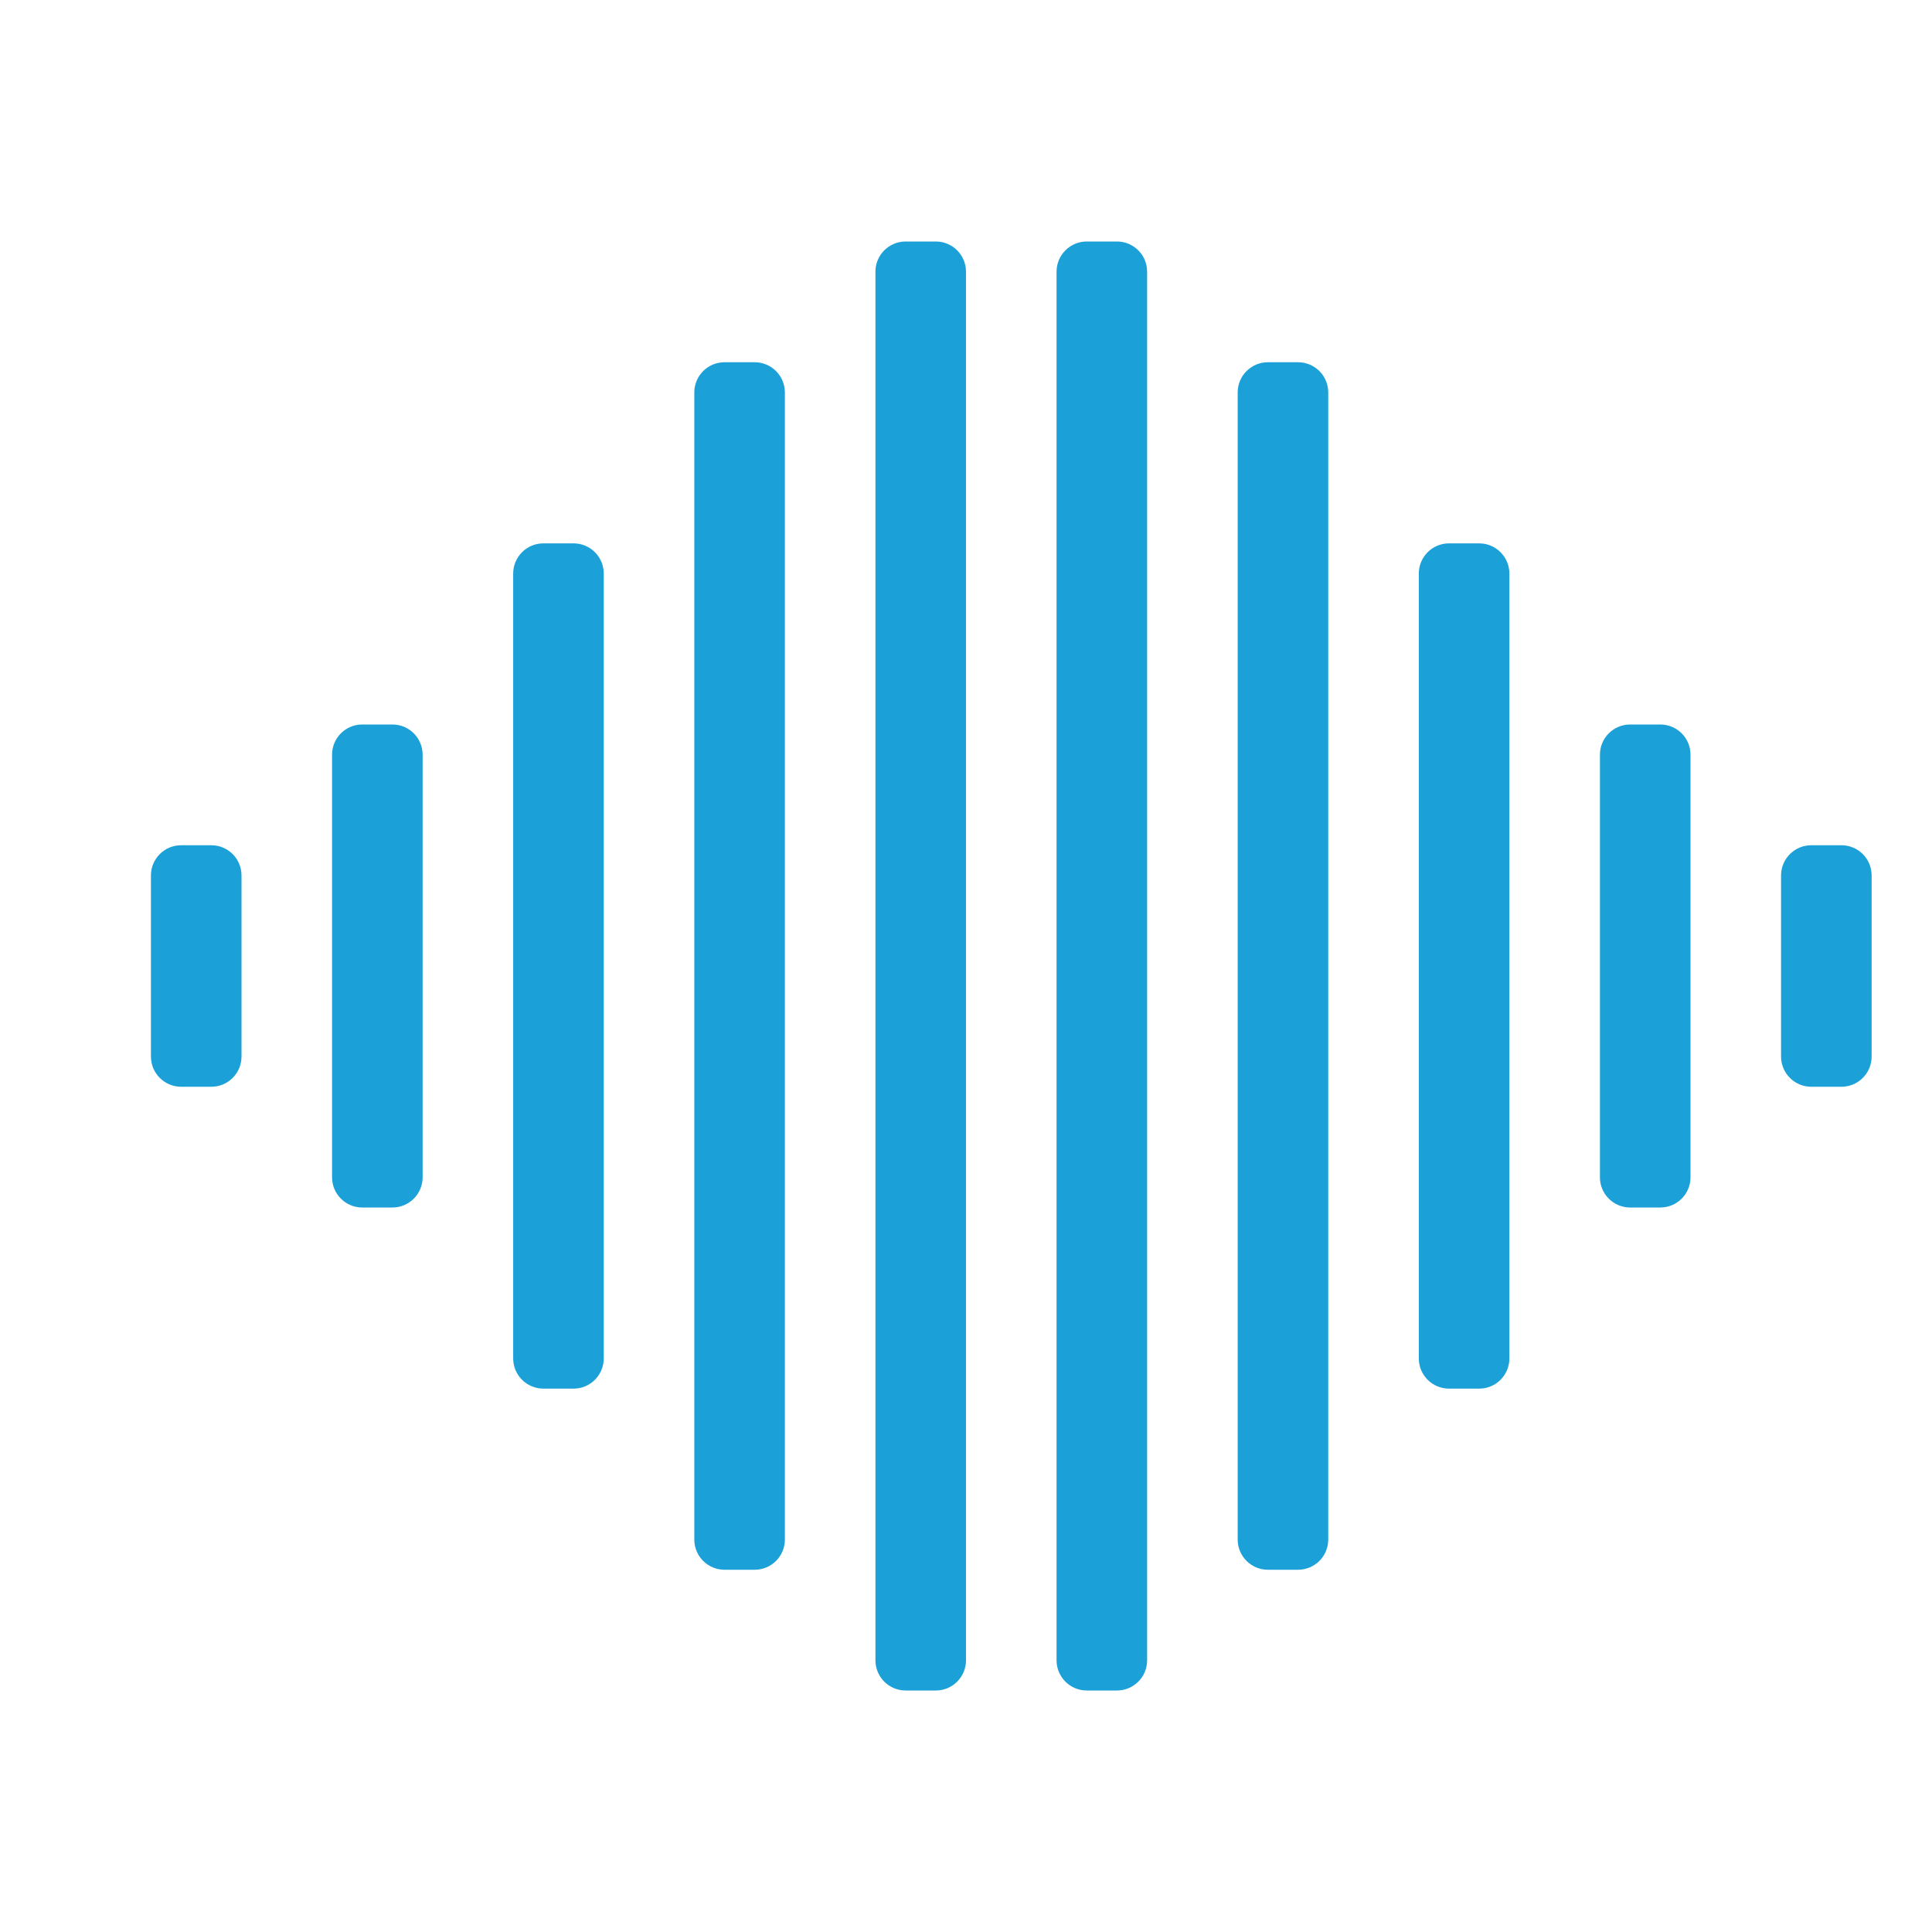
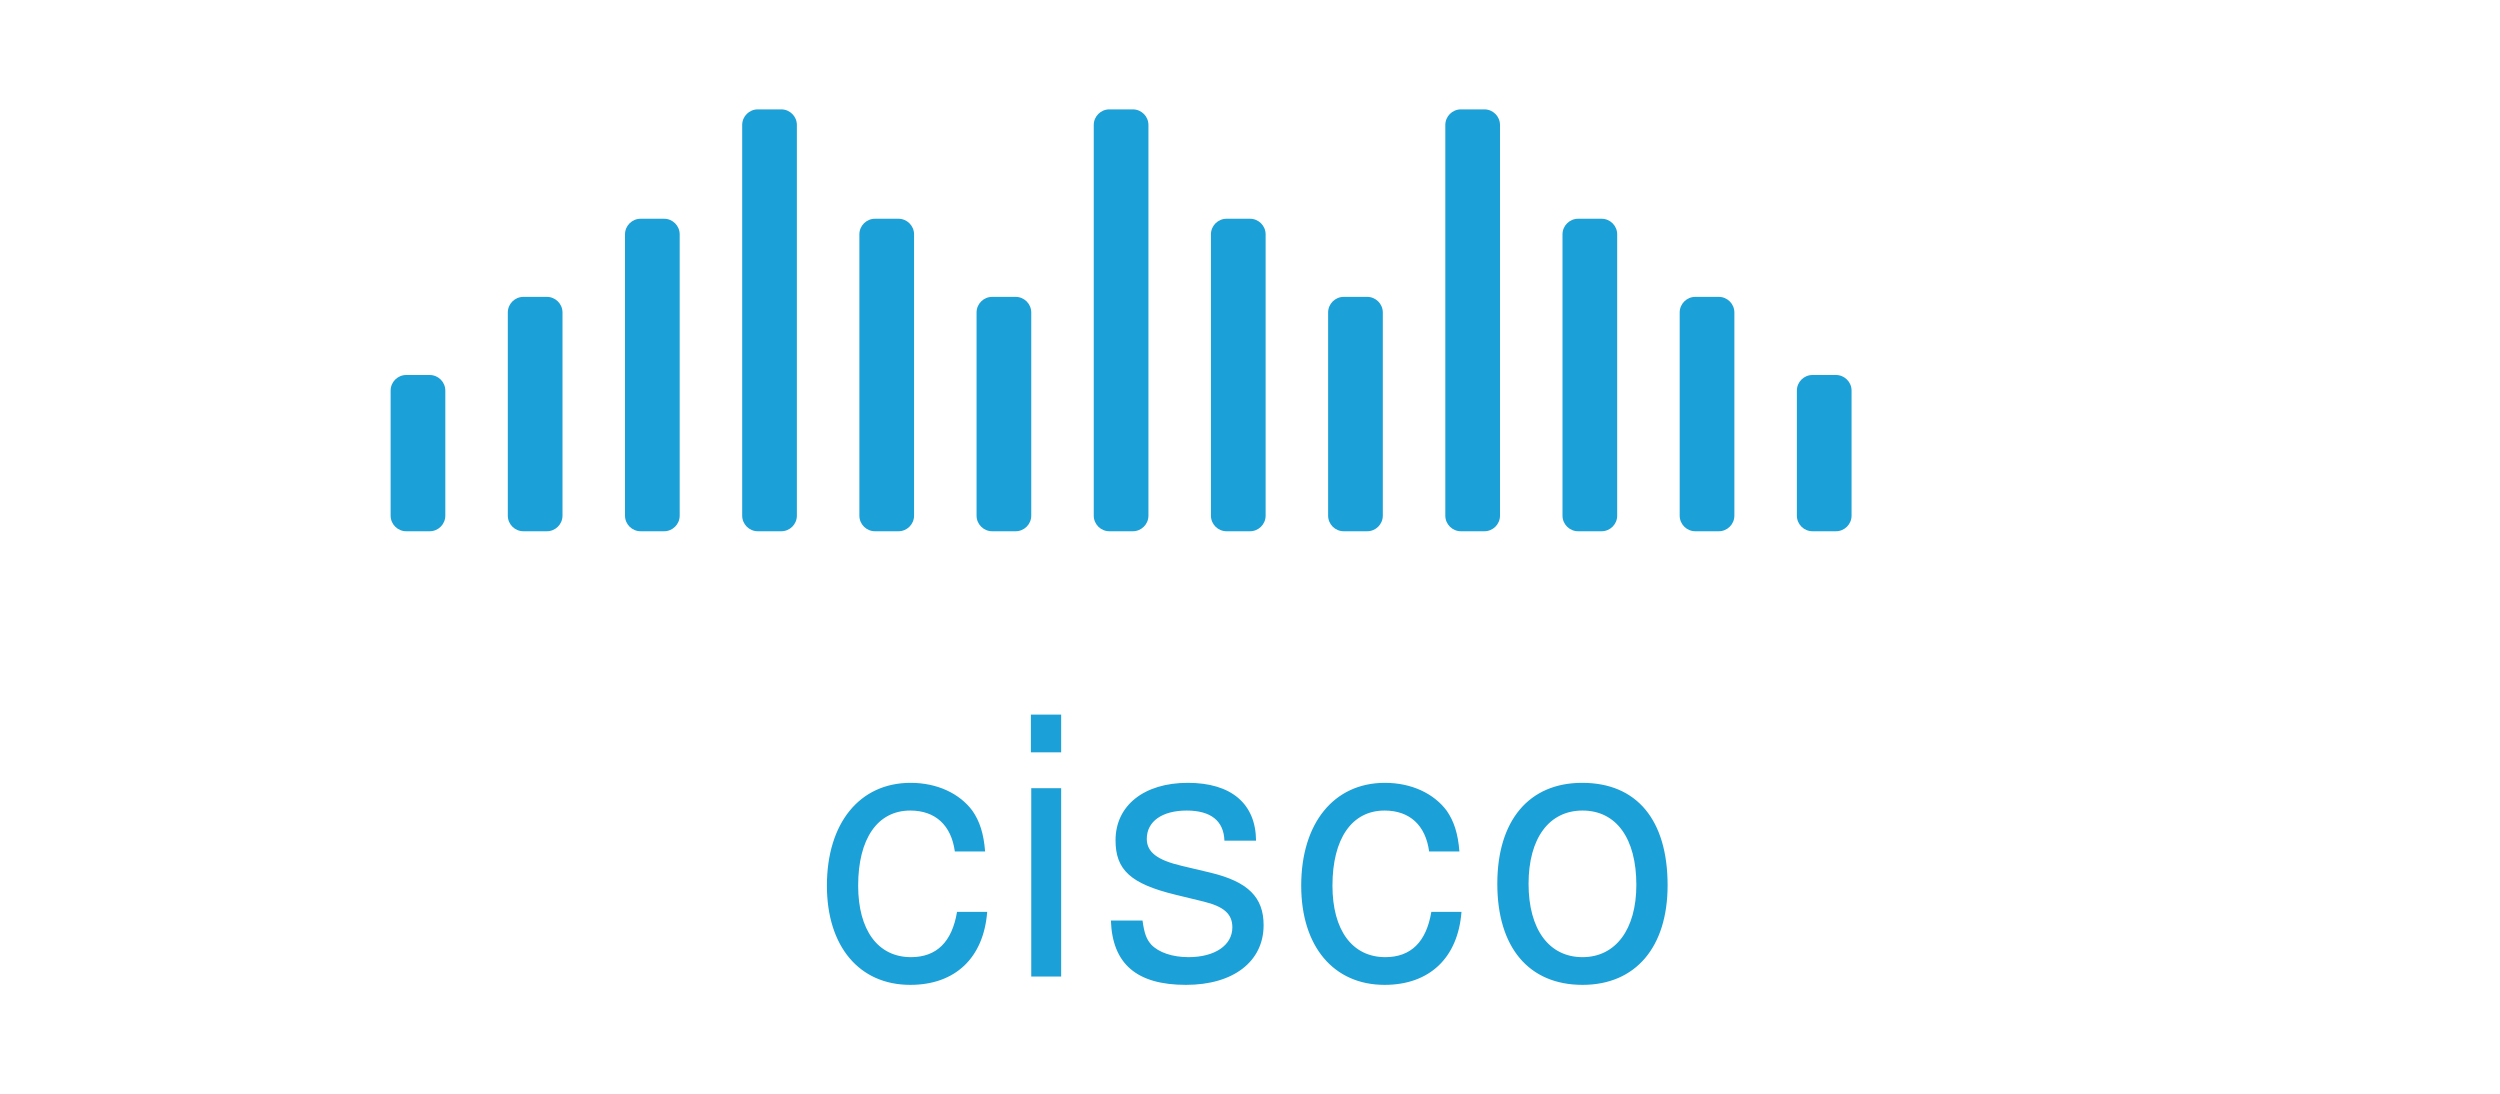
- <svg xmlns="http://www.w3.org/2000/svg" viewBox="0 0 128 128">
+ <svg xmlns="http://www.w3.org/2000/svg" viewBox="0 0 320 140">
  <g fill="#1BA0D7">
-     <rect x="10" y="56" width="6" height="16" rx="2" />
-     <rect x="22" y="48" width="6" height="32" rx="2" />
-     <rect x="34" y="36" width="6" height="56" rx="2" />
-     <rect x="46" y="24" width="6" height="80" rx="2" />
-     <rect x="58" y="16" width="6" height="96" rx="2" />
-     <rect x="70" y="16" width="6" height="96" rx="2" />
-     <rect x="82" y="24" width="6" height="80" rx="2" />
-     <rect x="94" y="36" width="6" height="56" rx="2" />
-     <rect x="106" y="48" width="6" height="32" rx="2" />
-     <rect x="118" y="56" width="6" height="16" rx="2" />
+     <rect x="50" y="48" width="7" height="20" rx="2" />
+     <rect x="65" y="38" width="7" height="30" rx="2" />
+     <rect x="80" y="28" width="7" height="40" rx="2" />
+     <rect x="95" y="14" width="7" height="54" rx="2" />
+     <rect x="110" y="28" width="7" height="40" rx="2" />
+     <rect x="125" y="38" width="7" height="30" rx="2" />
+     <rect x="140" y="14" width="7" height="54" rx="2" />
+     <rect x="155" y="28" width="7" height="40" rx="2" />
+     <rect x="170" y="38" width="7" height="30" rx="2" />
+     <rect x="185" y="14" width="7" height="54" rx="2" />
+     <rect x="200" y="28" width="7" height="40" rx="2" />
+     <rect x="215" y="38" width="7" height="30" rx="2" />
+     <rect x="230" y="48" width="7" height="20" rx="2" />
  </g>
+   <text x="160" y="125" text-anchor="middle" font-family="Helvetica, Arial, sans-serif" font-weight="400" font-size="46" letter-spacing="1.5" fill="#1BA0D7">cisco</text>
</svg>
